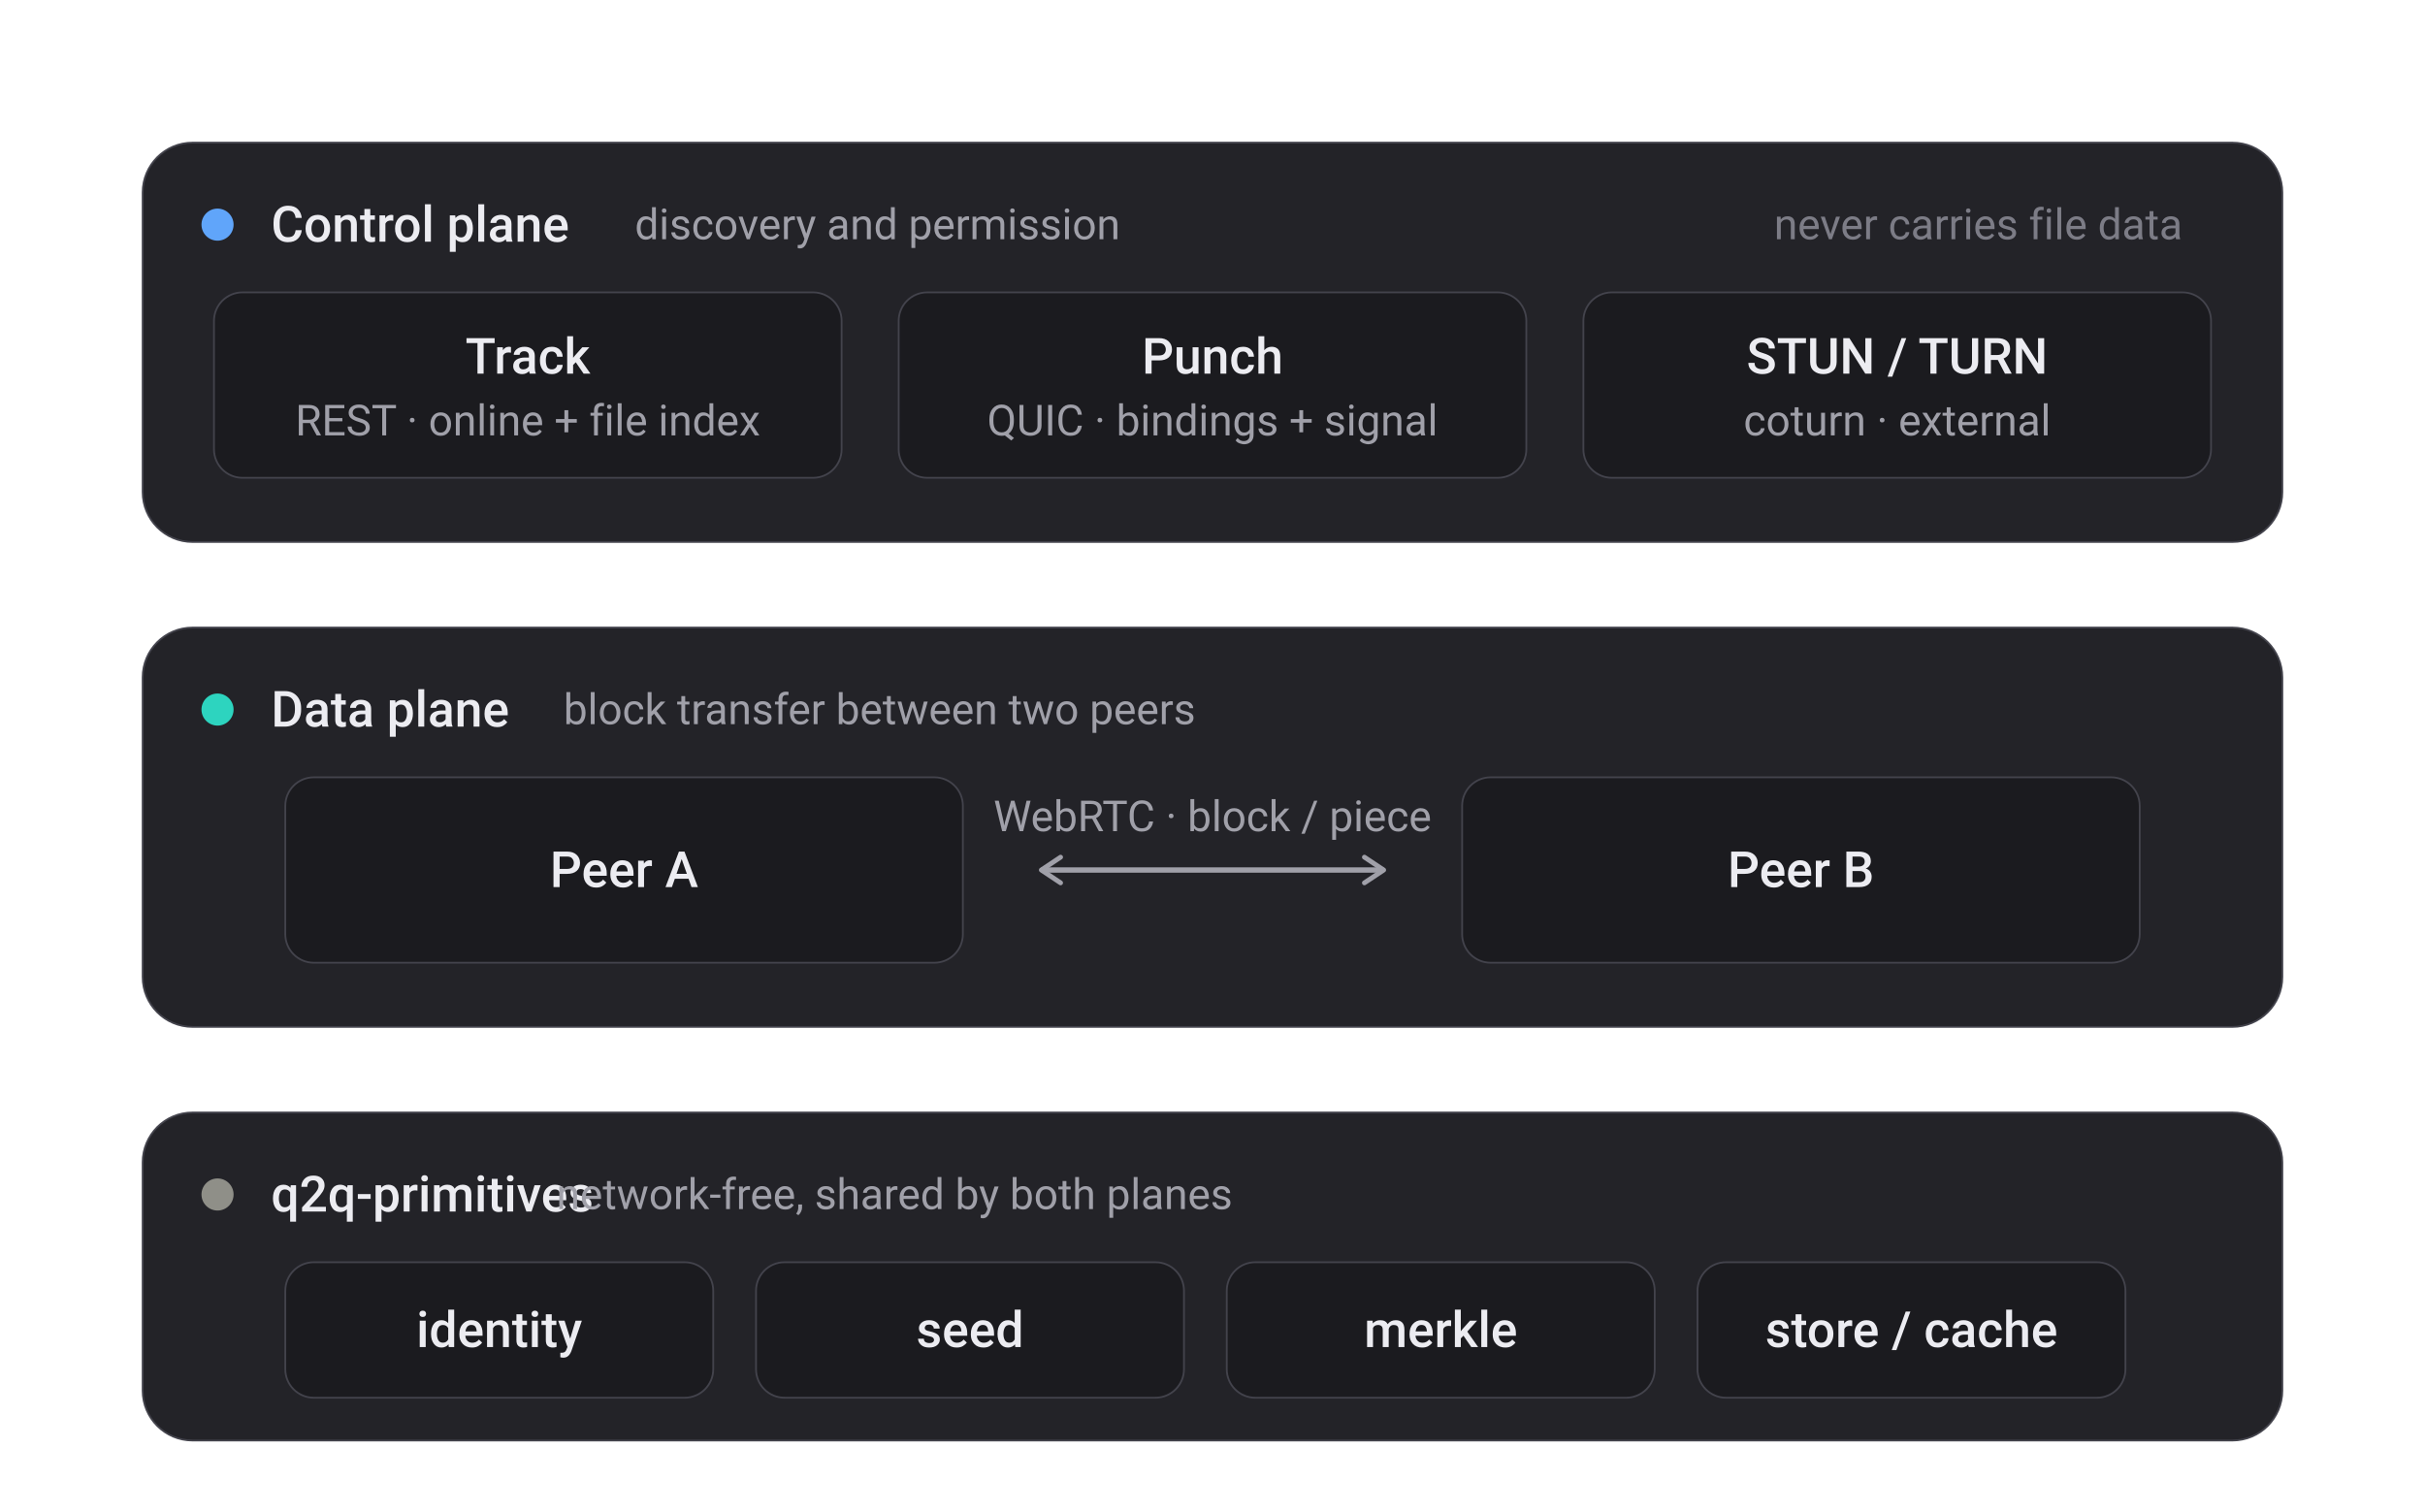
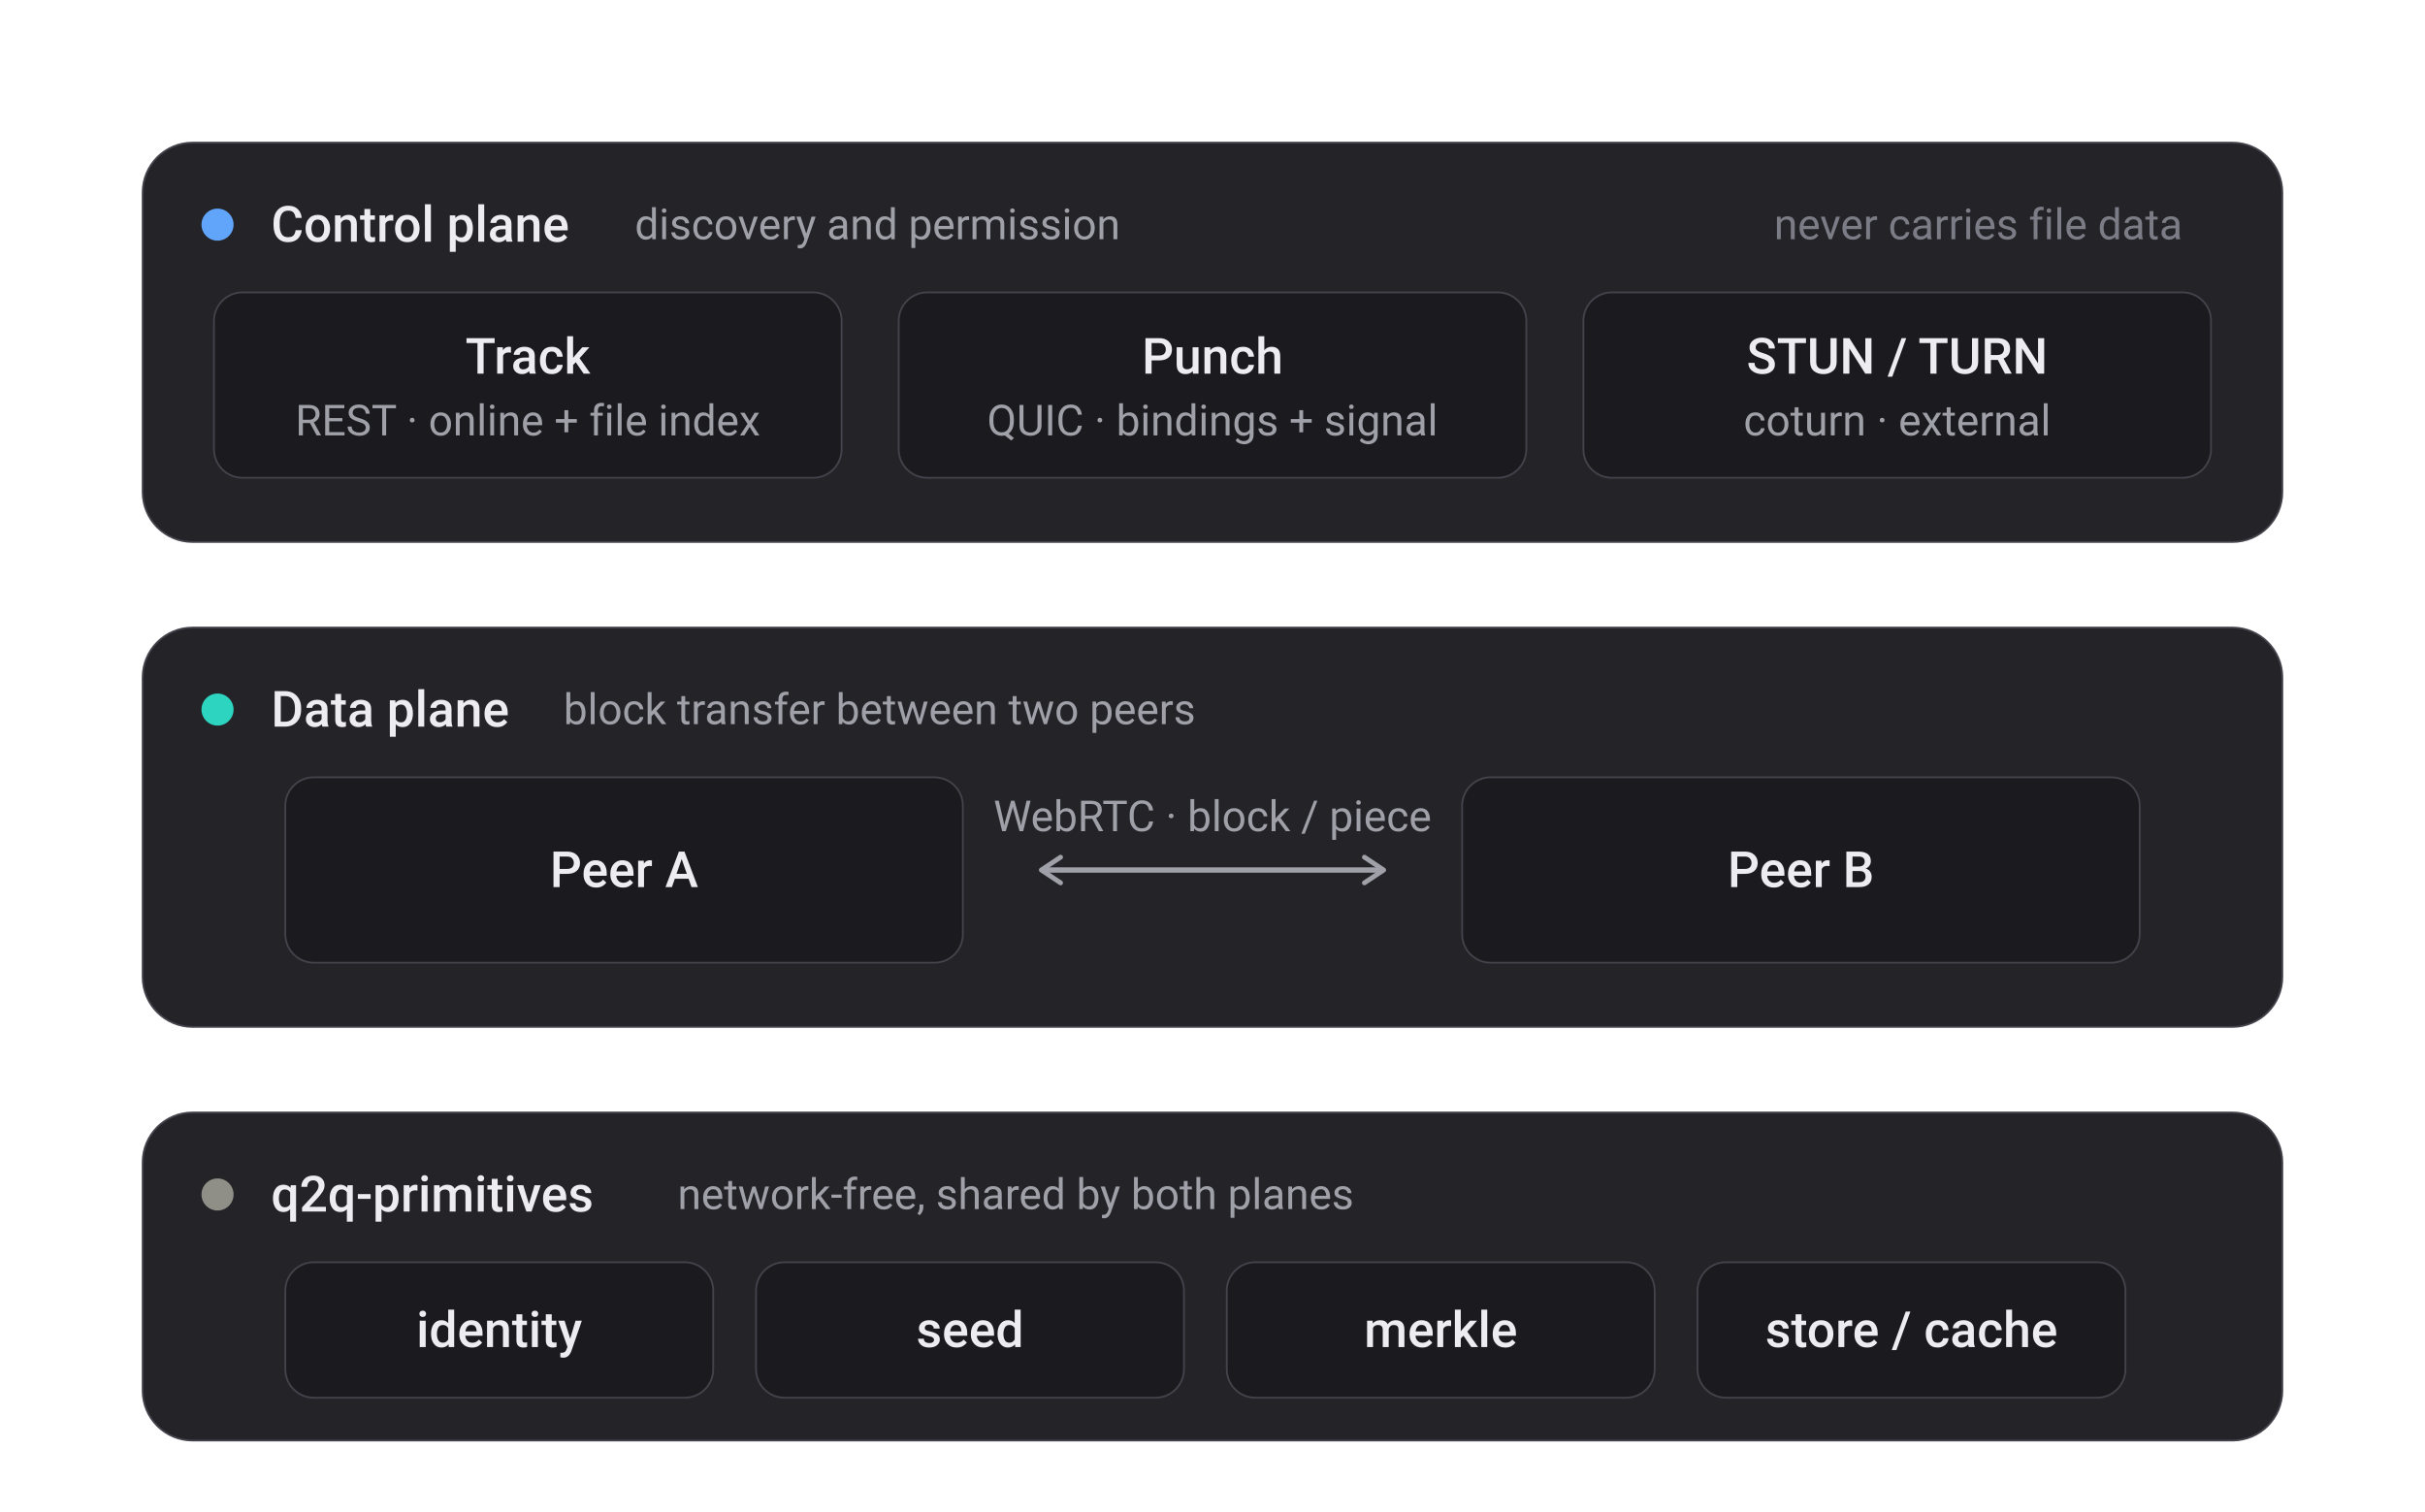
<svg xmlns="http://www.w3.org/2000/svg" viewBox="0 0 680 424" width="680" height="424" role="img" aria-labelledby="archTitle archDesc">
  <style>
    .band { fill: #232328; stroke: #43434c; stroke-width: .5 }
    .box  { fill: #1b1b1f; stroke: #43434c; stroke-width: .5 }
    .h    { fill: #ececf1 }
    .s    { fill: #a0a0a9 }
    .n    { fill: #7c7c86 }
    .arr  { fill: none; stroke: #a0a0a9; stroke-width: 1.5 }
    text { font-family: -apple-system, BlinkMacSystemFont, "Segoe UI", Roboto, "Helvetica Neue", Arial, sans-serif }
    .h { font-size: 14px; font-weight: 500 }
    .s, .n { font-size: 12px }
  </style>
  <defs>
    <marker id="archArrow" viewBox="0 0 10 10" refX="8" refY="5" markerWidth="6" markerHeight="6" orient="auto-start-reverse">
      <path class="arr" d="M2 1L8 5L2 9" stroke-linecap="round" stroke-linejoin="round" />
    </marker>
  </defs>
  <rect class="band" x="40" y="40" width="600" height="112" rx="14" />
  <circle cx="61" cy="63" r="4.5" fill="#60a5fa" />
  <text class="h" x="76" y="63" dominant-baseline="central">Control plane</text>
  <text class="s" x="178" y="63" dominant-baseline="central">discovery and permission</text>
  <text class="n" x="612" y="63" text-anchor="end" dominant-baseline="central">never carries file data</text>
  <rect class="box" x="60" y="82" width="176" height="52" rx="8" />
  <text class="h" x="148" y="100" text-anchor="middle" dominant-baseline="central">Track</text>
  <text class="s" x="148" y="118" text-anchor="middle" dominant-baseline="central">REST · online + file index</text>
  <rect class="box" x="252" y="82" width="176" height="52" rx="8" />
  <text class="h" x="340" y="100" text-anchor="middle" dominant-baseline="central">Punch</text>
  <text class="s" x="340" y="118" text-anchor="middle" dominant-baseline="central">QUIC · bindings + signal</text>
  <rect class="box" x="444" y="82" width="176" height="52" rx="8" />
  <text class="h" x="532" y="100" text-anchor="middle" dominant-baseline="central">STUN / TURN</text>
  <text class="s" x="532" y="118" text-anchor="middle" dominant-baseline="central">coturn · external</text>
  <rect class="band" x="40" y="176" width="600" height="112" rx="14" />
  <circle cx="61" cy="199" r="4.5" fill="#2dd4bf" />
  <text class="h" x="76" y="199" dominant-baseline="central">Data plane</text>
  <text class="s" x="158" y="199" dominant-baseline="central">block transfer between two peers</text>
  <rect class="box" x="80" y="218" width="190" height="52" rx="8" />
  <text class="h" x="175" y="244" text-anchor="middle" dominant-baseline="central">Peer A</text>
  <rect class="box" x="410" y="218" width="190" height="52" rx="8" />
  <text class="h" x="505" y="244" text-anchor="middle" dominant-baseline="central">Peer B</text>
  <path class="arr" d="M292 244H388" marker-start="url(#archArrow)" marker-end="url(#archArrow)" />
  <text class="s" x="340" y="229" text-anchor="middle" dominant-baseline="central">WebRTC · block / piece</text>
  <rect class="band" x="40" y="312" width="600" height="92" rx="14" />
  <circle cx="61" cy="335" r="4.5" fill="#8f8f88" />
  <text class="h" x="76" y="335" dominant-baseline="central">q2q-primitives</text>
-   <text class="s" x="156" y="335" dominant-baseline="central">network-free, shared by both planes</text>
+   <text class="s" x="190" y="335" dominant-baseline="central">network-free, shared by both planes</text>
  <rect class="box" x="80" y="354" width="120" height="38" rx="8" />
  <text x="140" y="373" text-anchor="middle" dominant-baseline="central" class="h">identity</text>
  <rect class="box" x="212" y="354" width="120" height="38" rx="8" />
  <text x="272" y="373" text-anchor="middle" dominant-baseline="central" class="h">seed</text>
  <rect class="box" x="344" y="354" width="120" height="38" rx="8" />
  <text x="404" y="373" text-anchor="middle" dominant-baseline="central" class="h">merkle</text>
  <rect class="box" x="476" y="354" width="120" height="38" rx="8" />
  <text x="536" y="373" text-anchor="middle" dominant-baseline="central" class="h">store / cache</text>
</svg>
